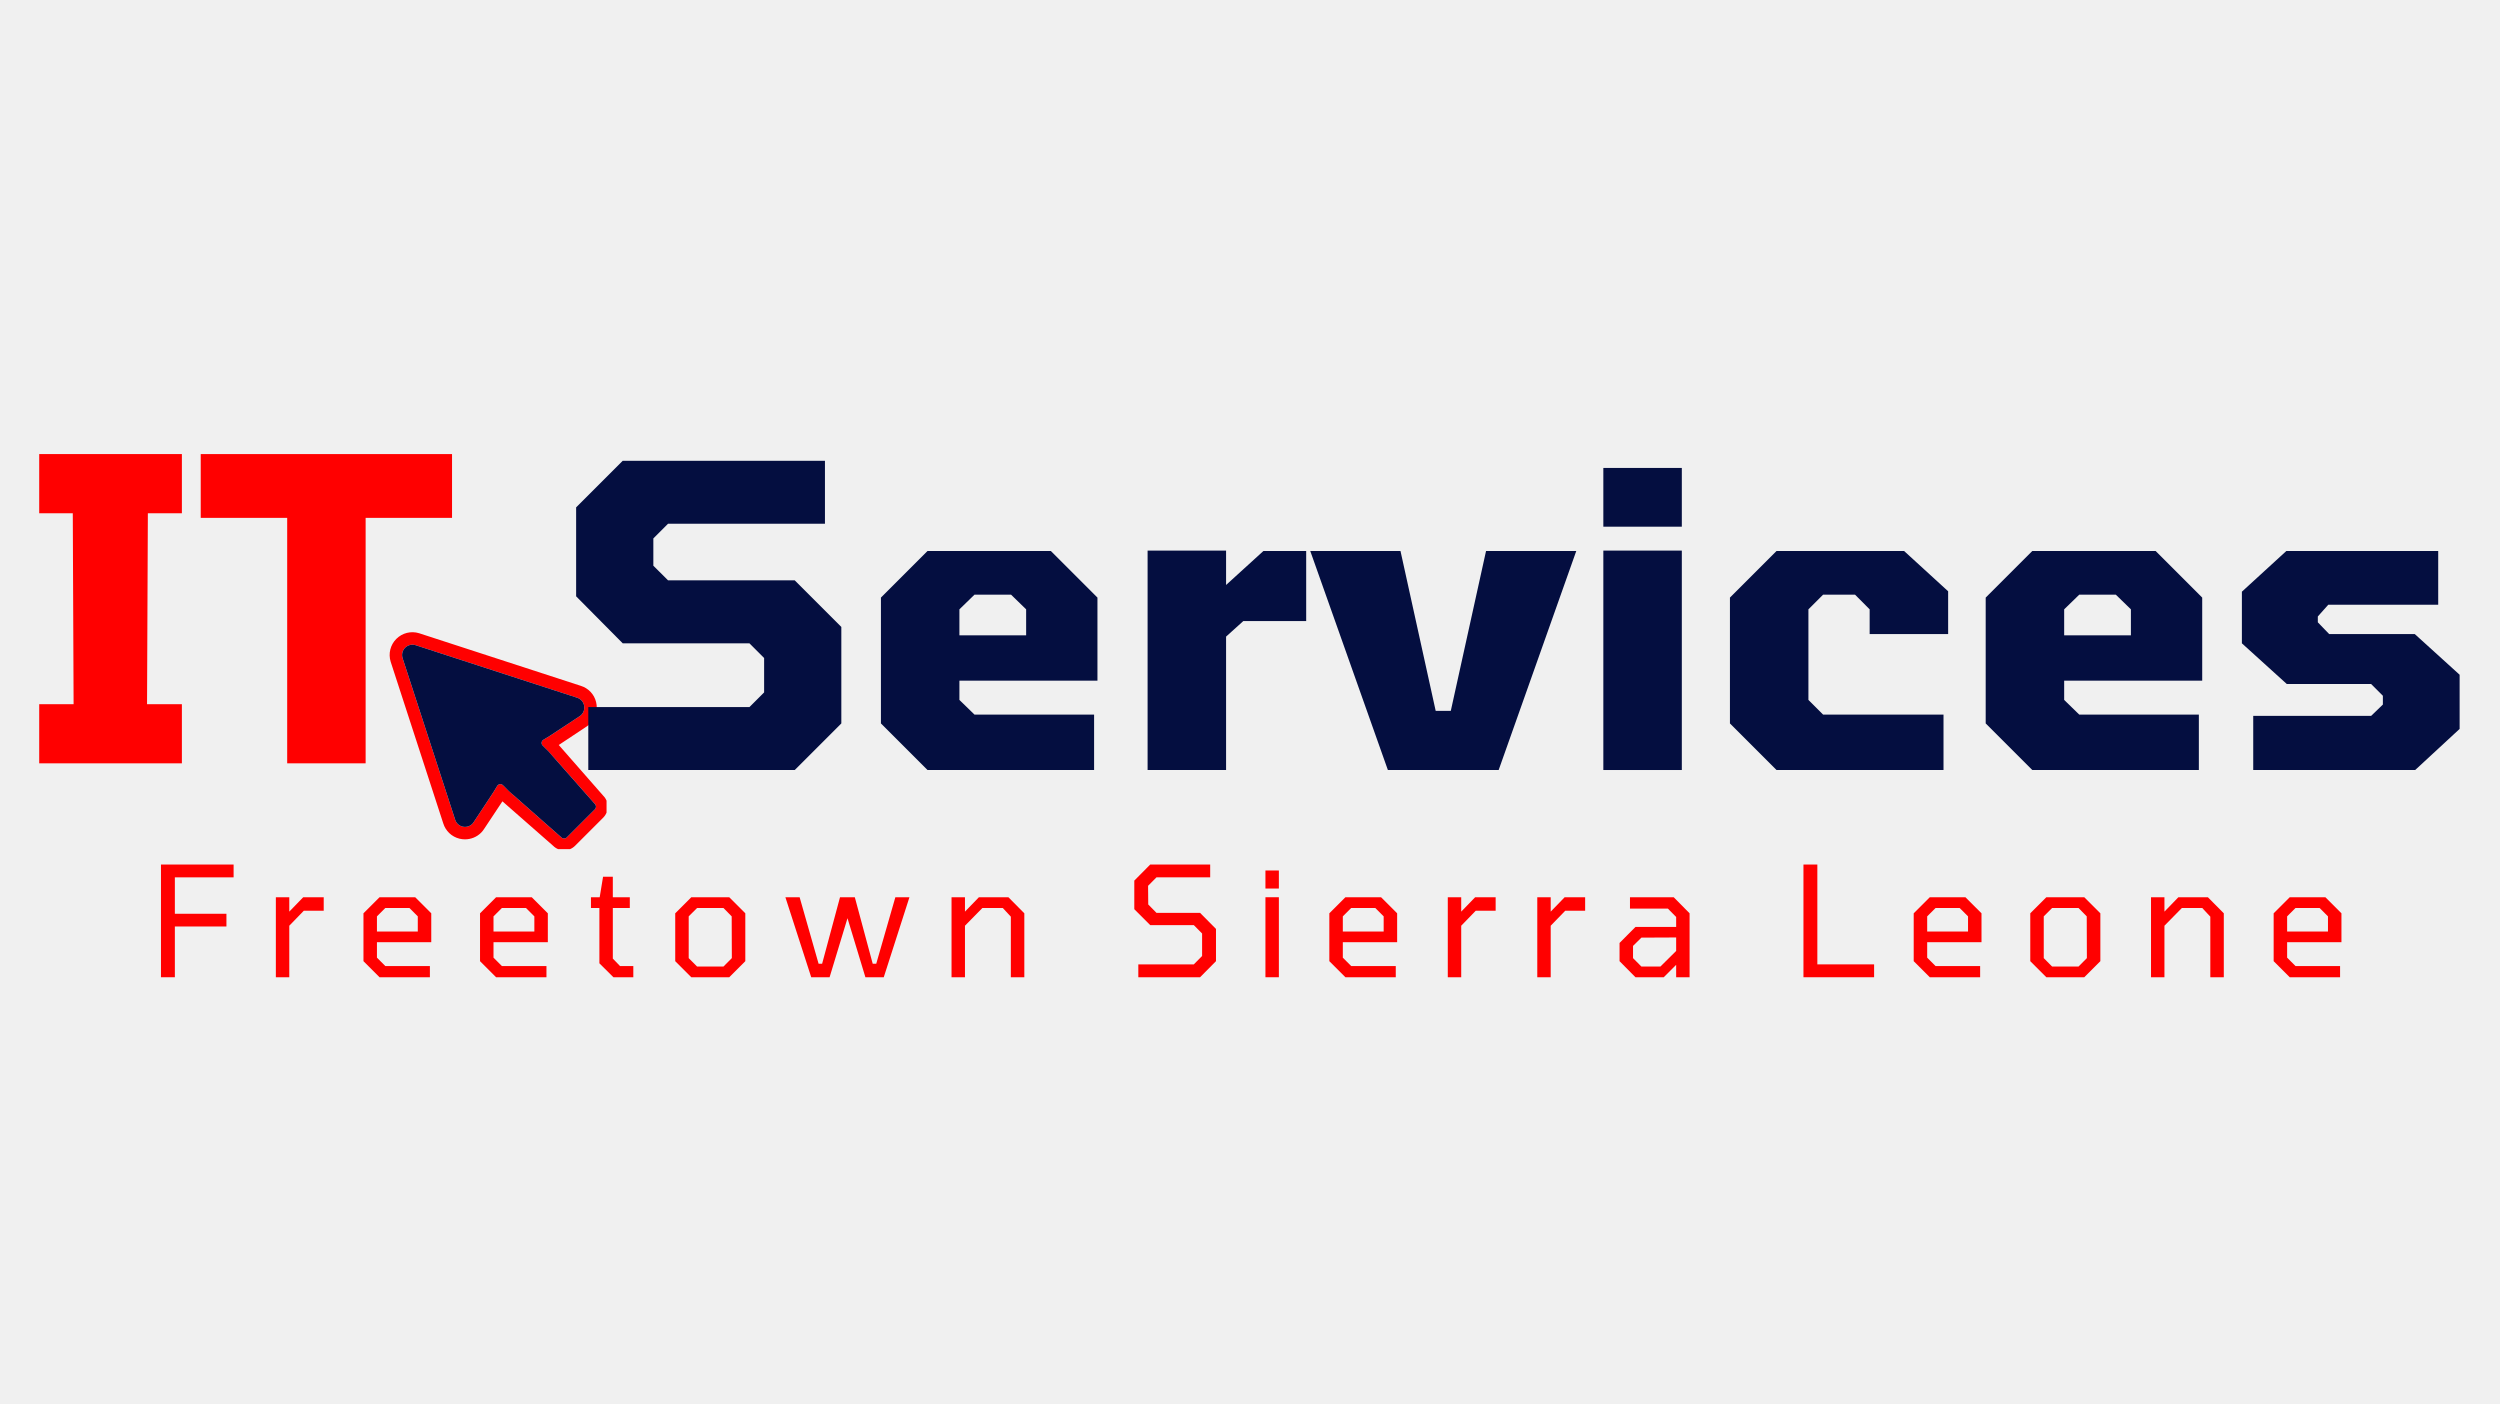
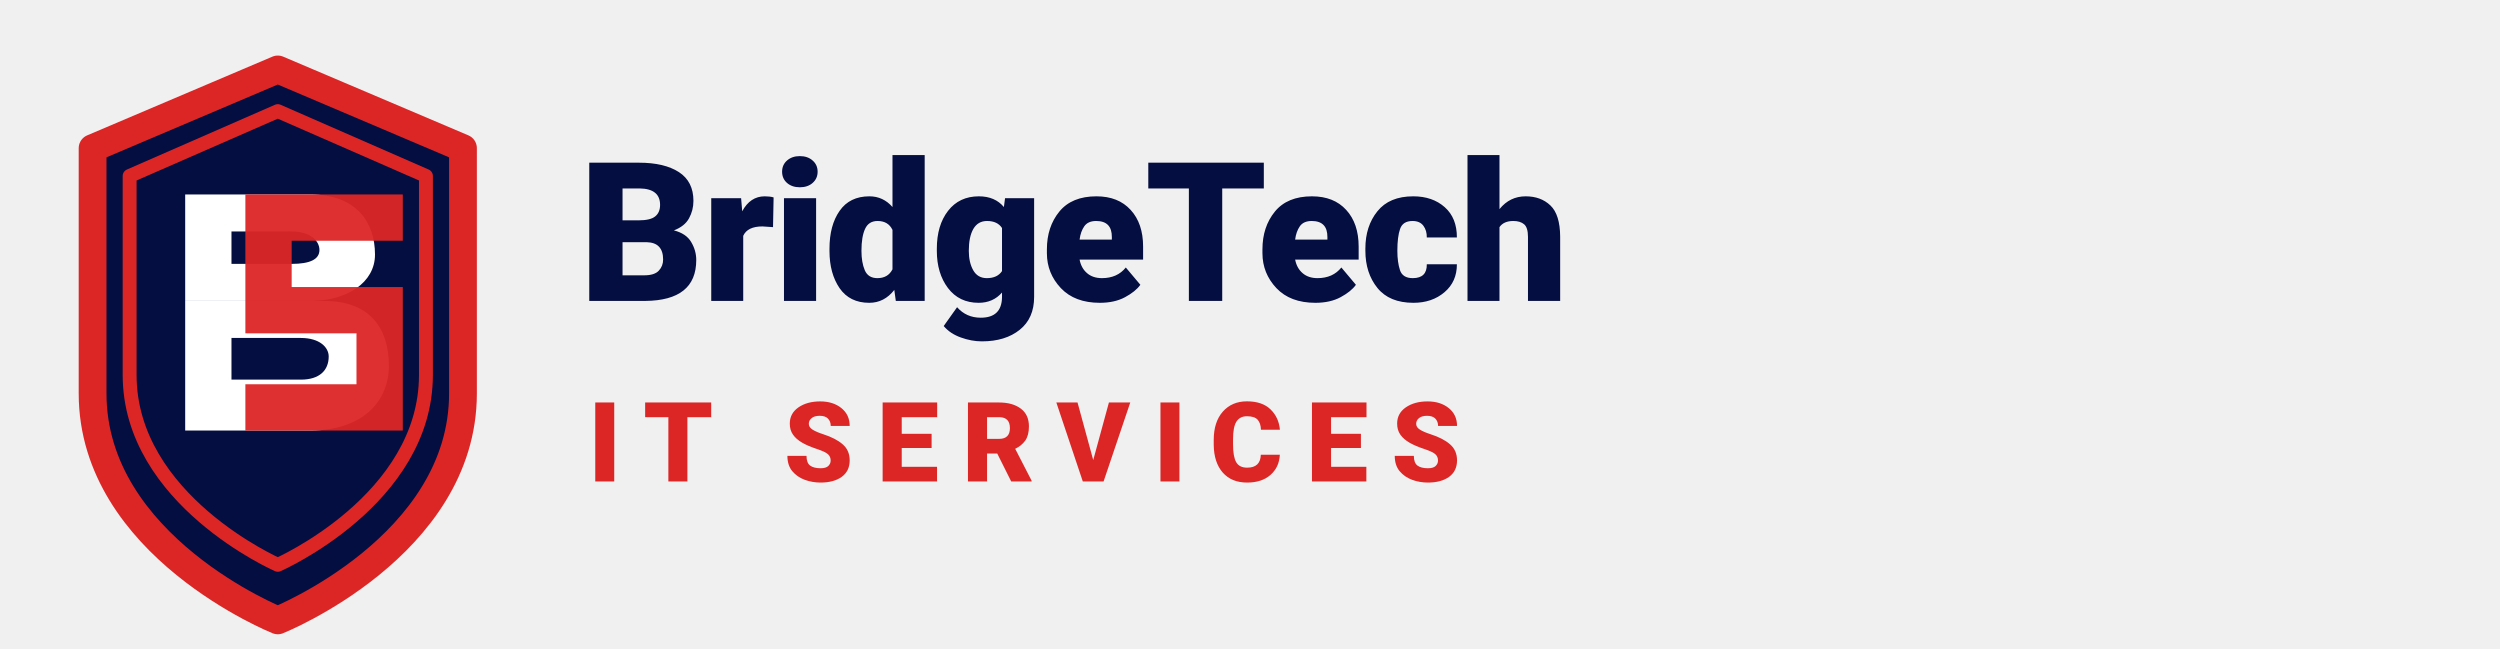
- <svg xmlns="http://www.w3.org/2000/svg" width="1024" zoomAndPan="magnify" viewBox="0 0 768 431.25" height="575" preserveAspectRatio="xMidYMid meet" version="1.0">
-   <defs>
-     <g />
-     <clipPath id="d0115afb7f">
-       <path d="M 119.699 194.219 L 186.332 194.219 L 186.332 260.852 L 119.699 260.852 Z M 119.699 194.219 " clip-rule="nonzero" />
-     </clipPath>
-     <clipPath id="6b38868c1f">
-       <rect x="0" width="138" y="0" height="154" />
-     </clipPath>
-     <clipPath id="afe2f18504">
-       <rect x="0" width="594" y="0" height="157" />
-     </clipPath>
-     <clipPath id="e74bec858c">
-       <rect x="0" width="692" y="0" height="58" />
-     </clipPath>
-   </defs>
-   <g clip-path="url(#d0115afb7f)">
-     <path fill="#ff0000" d="M 179.406 216.59 C 179.543 217.133 179.527 217.688 179.387 218.207 C 179.246 218.723 178.98 219.203 178.594 219.59 C 178.41 219.77 178.207 219.934 177.98 220.07 L 168.863 226.078 L 166.918 227.262 C 166.289 227.641 166.184 228.512 166.703 229.031 C 167.879 230.207 169.02 231.422 170.121 232.672 L 182.746 246.992 C 183.195 247.441 183.199 248.172 182.746 248.625 L 174.105 257.266 C 173.656 257.715 172.922 257.715 172.473 257.266 L 158.152 244.641 C 156.902 243.539 155.688 242.398 154.512 241.223 C 153.992 240.703 153.125 240.805 152.742 241.434 L 151.559 243.383 L 145.551 252.496 C 145.414 252.723 145.254 252.93 145.074 253.109 C 144.301 253.879 143.156 254.191 142.074 253.926 C 140.992 253.656 140.152 252.859 139.82 251.785 L 123.672 202.152 C 123.324 201.027 123.625 199.809 124.457 198.977 C 125.062 198.371 125.871 198.047 126.695 198.047 C 127.008 198.047 127.324 198.094 127.633 198.188 L 177.27 214.336 C 178.34 214.668 179.141 215.512 179.406 216.59 Z M 178.398 210.68 L 128.762 194.531 C 126.277 193.762 123.59 194.43 121.75 196.27 C 119.91 198.109 119.246 200.793 120.012 203.281 L 136.16 252.918 C 136.891 255.281 138.758 257.051 141.152 257.645 C 141.711 257.781 142.277 257.848 142.84 257.848 C 144.676 257.848 146.469 257.129 147.781 255.82 C 148.176 255.422 148.527 254.973 148.824 254.488 L 154.344 246.168 L 169.918 259.824 C 171.773 261.684 174.805 261.684 176.664 259.824 L 185.305 251.18 C 187.164 249.32 187.164 246.293 185.305 244.434 L 171.652 228.863 L 179.969 223.344 C 180.457 223.047 180.902 222.695 181.301 222.297 C 183.016 220.586 183.715 218.043 183.121 215.672 C 182.531 213.273 180.762 211.41 178.398 210.68 " fill-opacity="1" fill-rule="nonzero" />
+ <svg xmlns="http://www.w3.org/2000/svg" viewBox="0 0 540 140" width="540" height="140">
+   <g transform="translate(15, 10)">
+     <path d="M45,5 L85,22 L85,75 C85,108 45,124 45,124 C45,124 5,108 5,75 L5,22 Z" fill="#040e40" stroke="#dc2626" stroke-width="6" stroke-linejoin="round" />
+     <path d="M45,14 L77,28 L77,71 C77,98 45,112 45,112 C45,112 13,98 13,71 L13,28 Z" fill="none" stroke="#dc2626" stroke-width="3" stroke-linejoin="round" />
+     <path d="M25,32 L52,32 C62,32 66,38 66,45 C66,51 60,55 52,55 L25,55 Z" fill="#ffffff" />
+     <path d="M25,55 L55,55 C65,55 69,61 69,69 C69,77 63,83 52,83 L25,83 Z" fill="#ffffff" />
+     <path d="M35,40 L48,40 C52,40 54,42 54,44 C54,46 52,47 48,47 L35,47 Z" fill="#040e40" />
+     <path d="M35,63 L50,63 C54,63 56,65 56,67 C56,70 54,72 50,72 L35,72 Z" fill="#040e40" />
+     <path d="M38,32 L72,32 L72,42 L48,42 L48,52 L72,52 L72,83 L38,83 L38,73 L62,73 L62,62 L38,62 Z" fill="#dc2626" opacity="0.95" />
  </g>
-   <path fill="#040e40" d="M 179.406 216.59 C 179.543 217.133 179.527 217.688 179.387 218.207 C 179.246 218.723 178.98 219.203 178.594 219.59 C 178.41 219.77 178.207 219.934 177.98 220.07 L 168.863 226.078 L 166.918 227.262 C 166.289 227.645 166.184 228.512 166.703 229.031 L 168.469 230.797 L 182.746 246.992 C 183.195 247.441 183.199 248.172 182.746 248.625 L 174.105 257.266 C 173.656 257.715 172.922 257.715 172.473 257.266 L 156.277 242.988 L 154.512 241.223 C 153.992 240.703 153.125 240.805 152.742 241.434 L 151.559 243.383 L 145.551 252.496 C 145.414 252.723 145.254 252.93 145.074 253.109 C 144.301 253.879 143.156 254.191 142.074 253.926 C 140.992 253.656 140.152 252.859 139.82 251.785 L 123.672 202.152 C 123.324 201.027 123.625 199.809 124.457 198.977 C 125.062 198.371 125.871 198.047 126.695 198.047 C 127.008 198.047 127.324 198.094 127.633 198.188 L 177.27 214.336 C 178.34 214.668 179.141 215.512 179.406 216.59 " fill-opacity="1" fill-rule="nonzero" />
-   <g transform="matrix(1, 0, 0, 1, 6, 113)">
-     <g clip-path="url(#6b38868c1f)">
-       <g fill="#ff0000" fill-opacity="1">
-         <g transform="translate(0.890135, 121.4939)">
-           <g>
-             <path d="M 5.156 0 L 5.156 -18.172 L 15.719 -18.172 L 15.469 -76.812 L 5.156 -76.812 L 5.156 -95 L 48.984 -95 L 48.984 -76.812 L 38.531 -76.812 L 38.281 -18.172 L 48.984 -18.172 L 48.984 0 Z M 5.156 0 " />
-           </g>
-         </g>
-       </g>
-       <g fill="#ff0000" fill-opacity="1">
-         <g transform="translate(55.02251, 121.4939)">
-           <g>
-             <path d="M 27.203 0 L 27.203 -75.406 L 0.641 -75.406 L 0.641 -95 L 77.844 -95 L 77.844 -75.406 L 51.297 -75.406 L 51.297 0 Z M 27.203 0 " />
-           </g>
-         </g>
-       </g>
-     </g>
-   </g>
-   <g transform="matrix(1, 0, 0, 1, 170, 111)">
-     <g clip-path="url(#afe2f18504)">
-       <g fill="#040e40" fill-opacity="1">
-         <g transform="translate(1.190868, 125.5485)">
-           <g>
-             <path d="M 9.531 0 L 9.531 -19.328 L 59.031 -19.328 L 63.547 -23.844 L 63.547 -34.406 L 59.031 -38.922 L 20.109 -38.922 L 5.797 -53.359 L 5.797 -80.688 L 20.109 -95 L 82.234 -95 L 82.234 -75.656 L 34.031 -75.656 L 29.516 -71.141 L 29.516 -62.766 L 34.031 -58.266 L 72.953 -58.266 L 87.266 -43.953 L 87.266 -14.312 L 72.953 0 Z M 9.531 0 " />
-           </g>
-         </g>
-       </g>
-       <g fill="#040e40" fill-opacity="1">
-         <g transform="translate(94.1831, 125.5485)">
-           <g>
-             <path d="M 20.75 0 L 6.438 -14.312 L 6.438 -52.969 L 20.75 -67.281 L 58.641 -67.281 L 72.953 -52.969 L 72.953 -27.453 L 30.547 -27.453 L 30.547 -21.531 L 35.188 -17.016 L 71.922 -17.016 L 71.922 0 Z M 30.547 -41.375 L 51.047 -41.375 L 51.047 -49.359 L 46.406 -53.875 L 35.188 -53.875 L 30.547 -49.359 Z M 30.547 -41.375 " />
-           </g>
-         </g>
-       </g>
-       <g fill="#040e40" fill-opacity="1">
-         <g transform="translate(174.1667, 125.5485)">
-           <g>
-             <path d="M 8.375 0 L 8.375 -67.406 L 32.484 -67.406 L 32.484 -56.844 L 43.953 -67.281 L 57.094 -67.281 L 57.094 -45.75 L 37.766 -45.75 L 32.484 -40.984 L 32.484 0 Z M 8.375 0 " />
-           </g>
-         </g>
-       </g>
-       <g fill="#040e40" fill-opacity="1">
-         <g transform="translate(232.5123, 125.5485)">
-           <g>
-             <path d="M 23.844 0 L 0 -67.281 L 27.719 -67.281 L 38.531 -18.172 L 43.172 -18.172 L 54 -67.281 L 81.719 -67.281 L 57.875 0 Z M 23.844 0 " />
-           </g>
-         </g>
-       </g>
-       <g fill="#040e40" fill-opacity="1">
-         <g transform="translate(314.1704, 125.5485)">
-           <g>
-             <path d="M 8.375 -74.75 L 8.375 -92.797 L 32.484 -92.797 L 32.484 -74.75 Z M 8.375 0 L 8.375 -67.406 L 32.484 -67.406 L 32.484 0 Z M 8.375 0 " />
-           </g>
-         </g>
-       </g>
-       <g fill="#040e40" fill-opacity="1">
-         <g transform="translate(354.9994, 125.5485)">
-           <g>
-             <path d="M 20.75 0 L 6.438 -14.312 L 6.438 -52.969 L 20.75 -67.281 L 59.938 -67.281 L 73.469 -54.906 L 73.469 -41.766 L 49.359 -41.766 L 49.359 -49.359 L 44.859 -53.875 L 35.062 -53.875 L 30.547 -49.359 L 30.547 -21.531 L 35.062 -17.016 L 72.047 -17.016 L 72.047 0 Z M 20.75 0 " />
-           </g>
-         </g>
-       </g>
-       <g fill="#040e40" fill-opacity="1">
-         <g transform="translate(433.5663, 125.5485)">
-           <g>
-             <path d="M 20.75 0 L 6.438 -14.312 L 6.438 -52.969 L 20.75 -67.281 L 58.641 -67.281 L 72.953 -52.969 L 72.953 -27.453 L 30.547 -27.453 L 30.547 -21.531 L 35.188 -17.016 L 71.922 -17.016 L 71.922 0 Z M 30.547 -41.375 L 51.047 -41.375 L 51.047 -49.359 L 46.406 -53.875 L 35.188 -53.875 L 30.547 -49.359 Z M 30.547 -41.375 " />
-           </g>
-         </g>
-       </g>
-       <g fill="#040e40" fill-opacity="1">
-         <g transform="translate(513.5499, 125.5485)">
-           <g>
-             <path d="M 8.641 0 L 8.641 -16.625 L 44.859 -16.625 L 48.469 -20.109 L 48.469 -22.812 L 44.859 -26.422 L 18.953 -26.422 L 5.156 -38.922 L 5.156 -54.781 L 18.812 -67.281 L 65.469 -67.281 L 65.469 -50.781 L 31.703 -50.781 L 28.484 -47.172 L 28.484 -45.375 L 31.969 -41.766 L 58.266 -41.766 L 72.047 -29.266 L 72.047 -12.625 L 58.391 0 Z M 8.641 0 " />
-           </g>
-         </g>
-       </g>
-     </g>
-   </g>
-   <g transform="matrix(1, 0, 0, 1, 42, 254)">
-     <g clip-path="url(#e74bec858c)">
-       <g fill="#ff0000" fill-opacity="1">
-         <g transform="translate(3.356228, 46.20988)">
-           <g>
-             <path d="M 4.094 0 L 4.094 -34.625 L 26.406 -34.625 L 26.406 -30.688 L 8.359 -30.688 L 8.359 -19.5 L 24.203 -19.5 L 24.203 -15.594 L 8.359 -15.594 L 8.359 0 Z M 4.094 0 " />
-           </g>
-         </g>
-       </g>
-       <g fill="#ff0000" fill-opacity="1">
-         <g transform="translate(38.8832, 46.20988)">
-           <g>
-             <path d="M 3.859 0 L 3.859 -24.578 L 7.984 -24.578 L 7.984 -20.156 L 12.266 -24.578 L 18.562 -24.578 L 18.562 -20.438 L 12.453 -20.438 L 7.984 -15.828 L 7.984 0 Z M 3.859 0 " />
-           </g>
-         </g>
-       </g>
-       <g fill="#ff0000" fill-opacity="1">
-         <g transform="translate(66.37491, 46.20988)">
-           <g>
-             <path d="M 8.219 0 L 3.281 -4.938 L 3.281 -19.641 L 8.219 -24.578 L 19.172 -24.578 L 24.109 -19.641 L 24.109 -10.766 L 7.422 -10.766 L 7.422 -6.016 L 10 -3.438 L 23.688 -3.438 L 23.688 0 Z M 7.422 -14.047 L 19.969 -14.047 L 19.969 -18.703 L 17.391 -21.281 L 10 -21.281 L 7.422 -18.703 Z M 7.422 -14.047 " />
-           </g>
-         </g>
-       </g>
-       <g fill="#ff0000" fill-opacity="1">
-         <g transform="translate(102.1838, 46.20988)">
-           <g>
-             <path d="M 8.219 0 L 3.281 -4.938 L 3.281 -19.641 L 8.219 -24.578 L 19.172 -24.578 L 24.109 -19.641 L 24.109 -10.766 L 7.422 -10.766 L 7.422 -6.016 L 10 -3.438 L 23.688 -3.438 L 23.688 0 Z M 7.422 -14.047 L 19.969 -14.047 L 19.969 -18.703 L 17.391 -21.281 L 10 -21.281 L 7.422 -18.703 Z M 7.422 -14.047 " />
-           </g>
-         </g>
-       </g>
-       <g fill="#ff0000" fill-opacity="1">
-         <g transform="translate(137.9927, 46.20988)">
-           <g>
-             <path d="M 8.453 0 L 4.141 -4.281 L 4.141 -21.281 L 1.547 -21.281 L 1.547 -24.578 L 4.234 -24.578 L 5.266 -30.875 L 8.266 -30.875 L 8.266 -24.578 L 13.484 -24.578 L 13.484 -21.281 L 8.266 -21.281 L 8.266 -5.734 L 10.484 -3.438 L 14.562 -3.438 L 14.562 0 Z M 8.453 0 " />
-           </g>
-         </g>
-       </g>
-       <g fill="#ff0000" fill-opacity="1">
-         <g transform="translate(162.1482, 46.20988)">
-           <g>
-             <path d="M 8.219 0 L 3.281 -4.938 L 3.281 -19.641 L 8.219 -24.578 L 19.875 -24.578 L 24.812 -19.641 L 24.812 -4.938 L 19.875 0 Z M 10 -3.281 L 18.094 -3.281 L 20.672 -5.875 L 20.625 -18.703 L 18.094 -21.281 L 10 -21.281 L 7.422 -18.703 L 7.422 -5.875 Z M 10 -3.281 " />
-           </g>
-         </g>
-       </g>
-       <g fill="#ff0000" fill-opacity="1">
-         <g transform="translate(198.6619, 46.20988)">
-           <g>
-             <path d="M 30.828 0 L 25.188 0 L 19.688 -18.141 L 14.188 0 L 8.547 0 L 0.609 -24.578 L 4.984 -24.578 L 10.812 -4.141 L 11.891 -4.141 L 17.391 -24.578 L 21.938 -24.578 L 27.438 -4.141 L 28.516 -4.141 L 34.391 -24.578 L 38.719 -24.578 Z M 30.828 0 " />
-           </g>
-         </g>
-       </g>
-       <g fill="#ff0000" fill-opacity="1">
-         <g transform="translate(246.4531, 46.20988)">
-           <g>
-             <path d="M 3.859 0 L 3.859 -24.578 L 7.984 -24.578 L 7.984 -20.156 L 12.266 -24.578 L 21.328 -24.578 L 26.219 -19.641 L 26.219 0 L 22.078 0 L 22.078 -18.609 L 19.594 -21.281 L 13.344 -21.281 L 7.984 -15.828 L 7.984 0 Z M 3.859 0 " />
-           </g>
-         </g>
-       </g>
-       <g fill="#ff0000" fill-opacity="1">
-         <g transform="translate(284.7055, 46.20988)">
-           <g />
-         </g>
-       </g>
-       <g fill="#ff0000" fill-opacity="1">
-         <g transform="translate(303.5511, 46.20988)">
-           <g>
-             <path d="M 4.141 0 L 4.141 -3.953 L 21.188 -3.953 L 23.734 -6.531 L 23.734 -13.438 L 21.188 -16.016 L 7.797 -16.016 L 2.906 -20.906 L 2.906 -29.688 L 7.797 -34.625 L 26.219 -34.625 L 26.219 -30.688 L 9.719 -30.688 L 7.141 -28.094 L 7.188 -22.359 L 9.719 -19.781 L 23.109 -19.781 L 28 -14.844 L 28 -4.938 L 23.109 0 Z M 4.141 0 " />
-           </g>
-         </g>
-       </g>
-       <g fill="#ff0000" fill-opacity="1">
-         <g transform="translate(342.8842, 46.20988)">
-           <g>
-             <path d="M 3.859 -27.25 L 3.859 -32.797 L 7.984 -32.797 L 7.984 -27.25 Z M 3.859 0 L 3.859 -24.578 L 7.984 -24.578 L 7.984 0 Z M 3.859 0 " />
-           </g>
-         </g>
-       </g>
-       <g fill="#ff0000" fill-opacity="1">
-         <g transform="translate(363.0925, 46.20988)">
-           <g>
-             <path d="M 8.219 0 L 3.281 -4.938 L 3.281 -19.641 L 8.219 -24.578 L 19.172 -24.578 L 24.109 -19.641 L 24.109 -10.766 L 7.422 -10.766 L 7.422 -6.016 L 10 -3.438 L 23.688 -3.438 L 23.688 0 Z M 7.422 -14.047 L 19.969 -14.047 L 19.969 -18.703 L 17.391 -21.281 L 10 -21.281 L 7.422 -18.703 Z M 7.422 -14.047 " />
-           </g>
-         </g>
-       </g>
-       <g fill="#ff0000" fill-opacity="1">
-         <g transform="translate(398.9014, 46.20988)">
-           <g>
-             <path d="M 3.859 0 L 3.859 -24.578 L 7.984 -24.578 L 7.984 -20.156 L 12.266 -24.578 L 18.562 -24.578 L 18.562 -20.438 L 12.453 -20.438 L 7.984 -15.828 L 7.984 0 Z M 3.859 0 " />
-           </g>
-         </g>
-       </g>
-       <g fill="#ff0000" fill-opacity="1">
-         <g transform="translate(426.3931, 46.20988)">
-           <g>
-             <path d="M 3.859 0 L 3.859 -24.578 L 7.984 -24.578 L 7.984 -20.156 L 12.266 -24.578 L 18.562 -24.578 L 18.562 -20.438 L 12.453 -20.438 L 7.984 -15.828 L 7.984 0 Z M 3.859 0 " />
-           </g>
-         </g>
-       </g>
-       <g fill="#ff0000" fill-opacity="1">
-         <g transform="translate(453.8848, 46.20988)">
-           <g>
-             <path d="M 6.531 0 L 1.641 -4.938 L 1.641 -10.531 L 6.531 -15.453 L 19.031 -15.453 L 19.031 -18.516 L 16.484 -21.094 L 4.844 -21.094 L 4.844 -24.578 L 18.281 -24.578 L 23.156 -19.641 L 23.156 0 L 19.031 0 L 19.031 -3.812 L 15.219 0 Z M 8.359 -3.281 L 14.188 -3.281 L 19.031 -8.078 L 19.031 -12.219 L 8.359 -12.172 L 5.781 -9.625 L 5.781 -5.875 Z M 8.359 -3.281 " />
-           </g>
-         </g>
-       </g>
-       <g fill="#ff0000" fill-opacity="1">
-         <g transform="translate(489.0829, 46.20988)">
-           <g />
-         </g>
-       </g>
-       <g fill="#ff0000" fill-opacity="1">
-         <g transform="translate(507.9285, 46.20988)">
-           <g>
-             <path d="M 4.094 0 L 4.094 -34.625 L 8.359 -34.625 L 8.359 -3.953 L 25.797 -3.953 L 25.797 0 Z M 4.094 0 " />
-           </g>
-         </g>
-       </g>
-       <g fill="#ff0000" fill-opacity="1">
-         <g transform="translate(542.6096, 46.20988)">
-           <g>
-             <path d="M 8.219 0 L 3.281 -4.938 L 3.281 -19.641 L 8.219 -24.578 L 19.172 -24.578 L 24.109 -19.641 L 24.109 -10.766 L 7.422 -10.766 L 7.422 -6.016 L 10 -3.438 L 23.688 -3.438 L 23.688 0 Z M 7.422 -14.047 L 19.969 -14.047 L 19.969 -18.703 L 17.391 -21.281 L 10 -21.281 L 7.422 -18.703 Z M 7.422 -14.047 " />
-           </g>
-         </g>
-       </g>
-       <g fill="#ff0000" fill-opacity="1">
-         <g transform="translate(578.4185, 46.20988)">
-           <g>
-             <path d="M 8.219 0 L 3.281 -4.938 L 3.281 -19.641 L 8.219 -24.578 L 19.875 -24.578 L 24.812 -19.641 L 24.812 -4.938 L 19.875 0 Z M 10 -3.281 L 18.094 -3.281 L 20.672 -5.875 L 20.625 -18.703 L 18.094 -21.281 L 10 -21.281 L 7.422 -18.703 L 7.422 -5.875 Z M 10 -3.281 " />
-           </g>
-         </g>
-       </g>
-       <g fill="#ff0000" fill-opacity="1">
-         <g transform="translate(614.9322, 46.20988)">
-           <g>
-             <path d="M 3.859 0 L 3.859 -24.578 L 7.984 -24.578 L 7.984 -20.156 L 12.266 -24.578 L 21.328 -24.578 L 26.219 -19.641 L 26.219 0 L 22.078 0 L 22.078 -18.609 L 19.594 -21.281 L 13.344 -21.281 L 7.984 -15.828 L 7.984 0 Z M 3.859 0 " />
-           </g>
-         </g>
-       </g>
-       <g fill="#ff0000" fill-opacity="1">
-         <g transform="translate(653.1846, 46.20988)">
-           <g>
-             <path d="M 8.219 0 L 3.281 -4.938 L 3.281 -19.641 L 8.219 -24.578 L 19.172 -24.578 L 24.109 -19.641 L 24.109 -10.766 L 7.422 -10.766 L 7.422 -6.016 L 10 -3.438 L 23.688 -3.438 L 23.688 0 Z M 7.422 -14.047 L 19.969 -14.047 L 19.969 -18.703 L 17.391 -21.281 L 10 -21.281 L 7.422 -18.703 Z M 7.422 -14.047 " />
-           </g>
-         </g>
-       </g>
-     </g>
-   </g>
+   <text x="125" y="65" font-family="System-UI, -apple-system, BlinkMacSystemFont, &quot;Segoe UI&quot;, Roboto, sans-serif" font-weight="900" font-size="42" fill="#040e40" letter-spacing="-0.5">BridgeTech</text>
+   <text x="127" y="104" font-family="System-UI, -apple-system, BlinkMacSystemFont, &quot;Segoe UI&quot;, Roboto, sans-serif" font-weight="800" font-size="24" fill="#dc2626" letter-spacing="5">IT SERVICES</text>
</svg>
